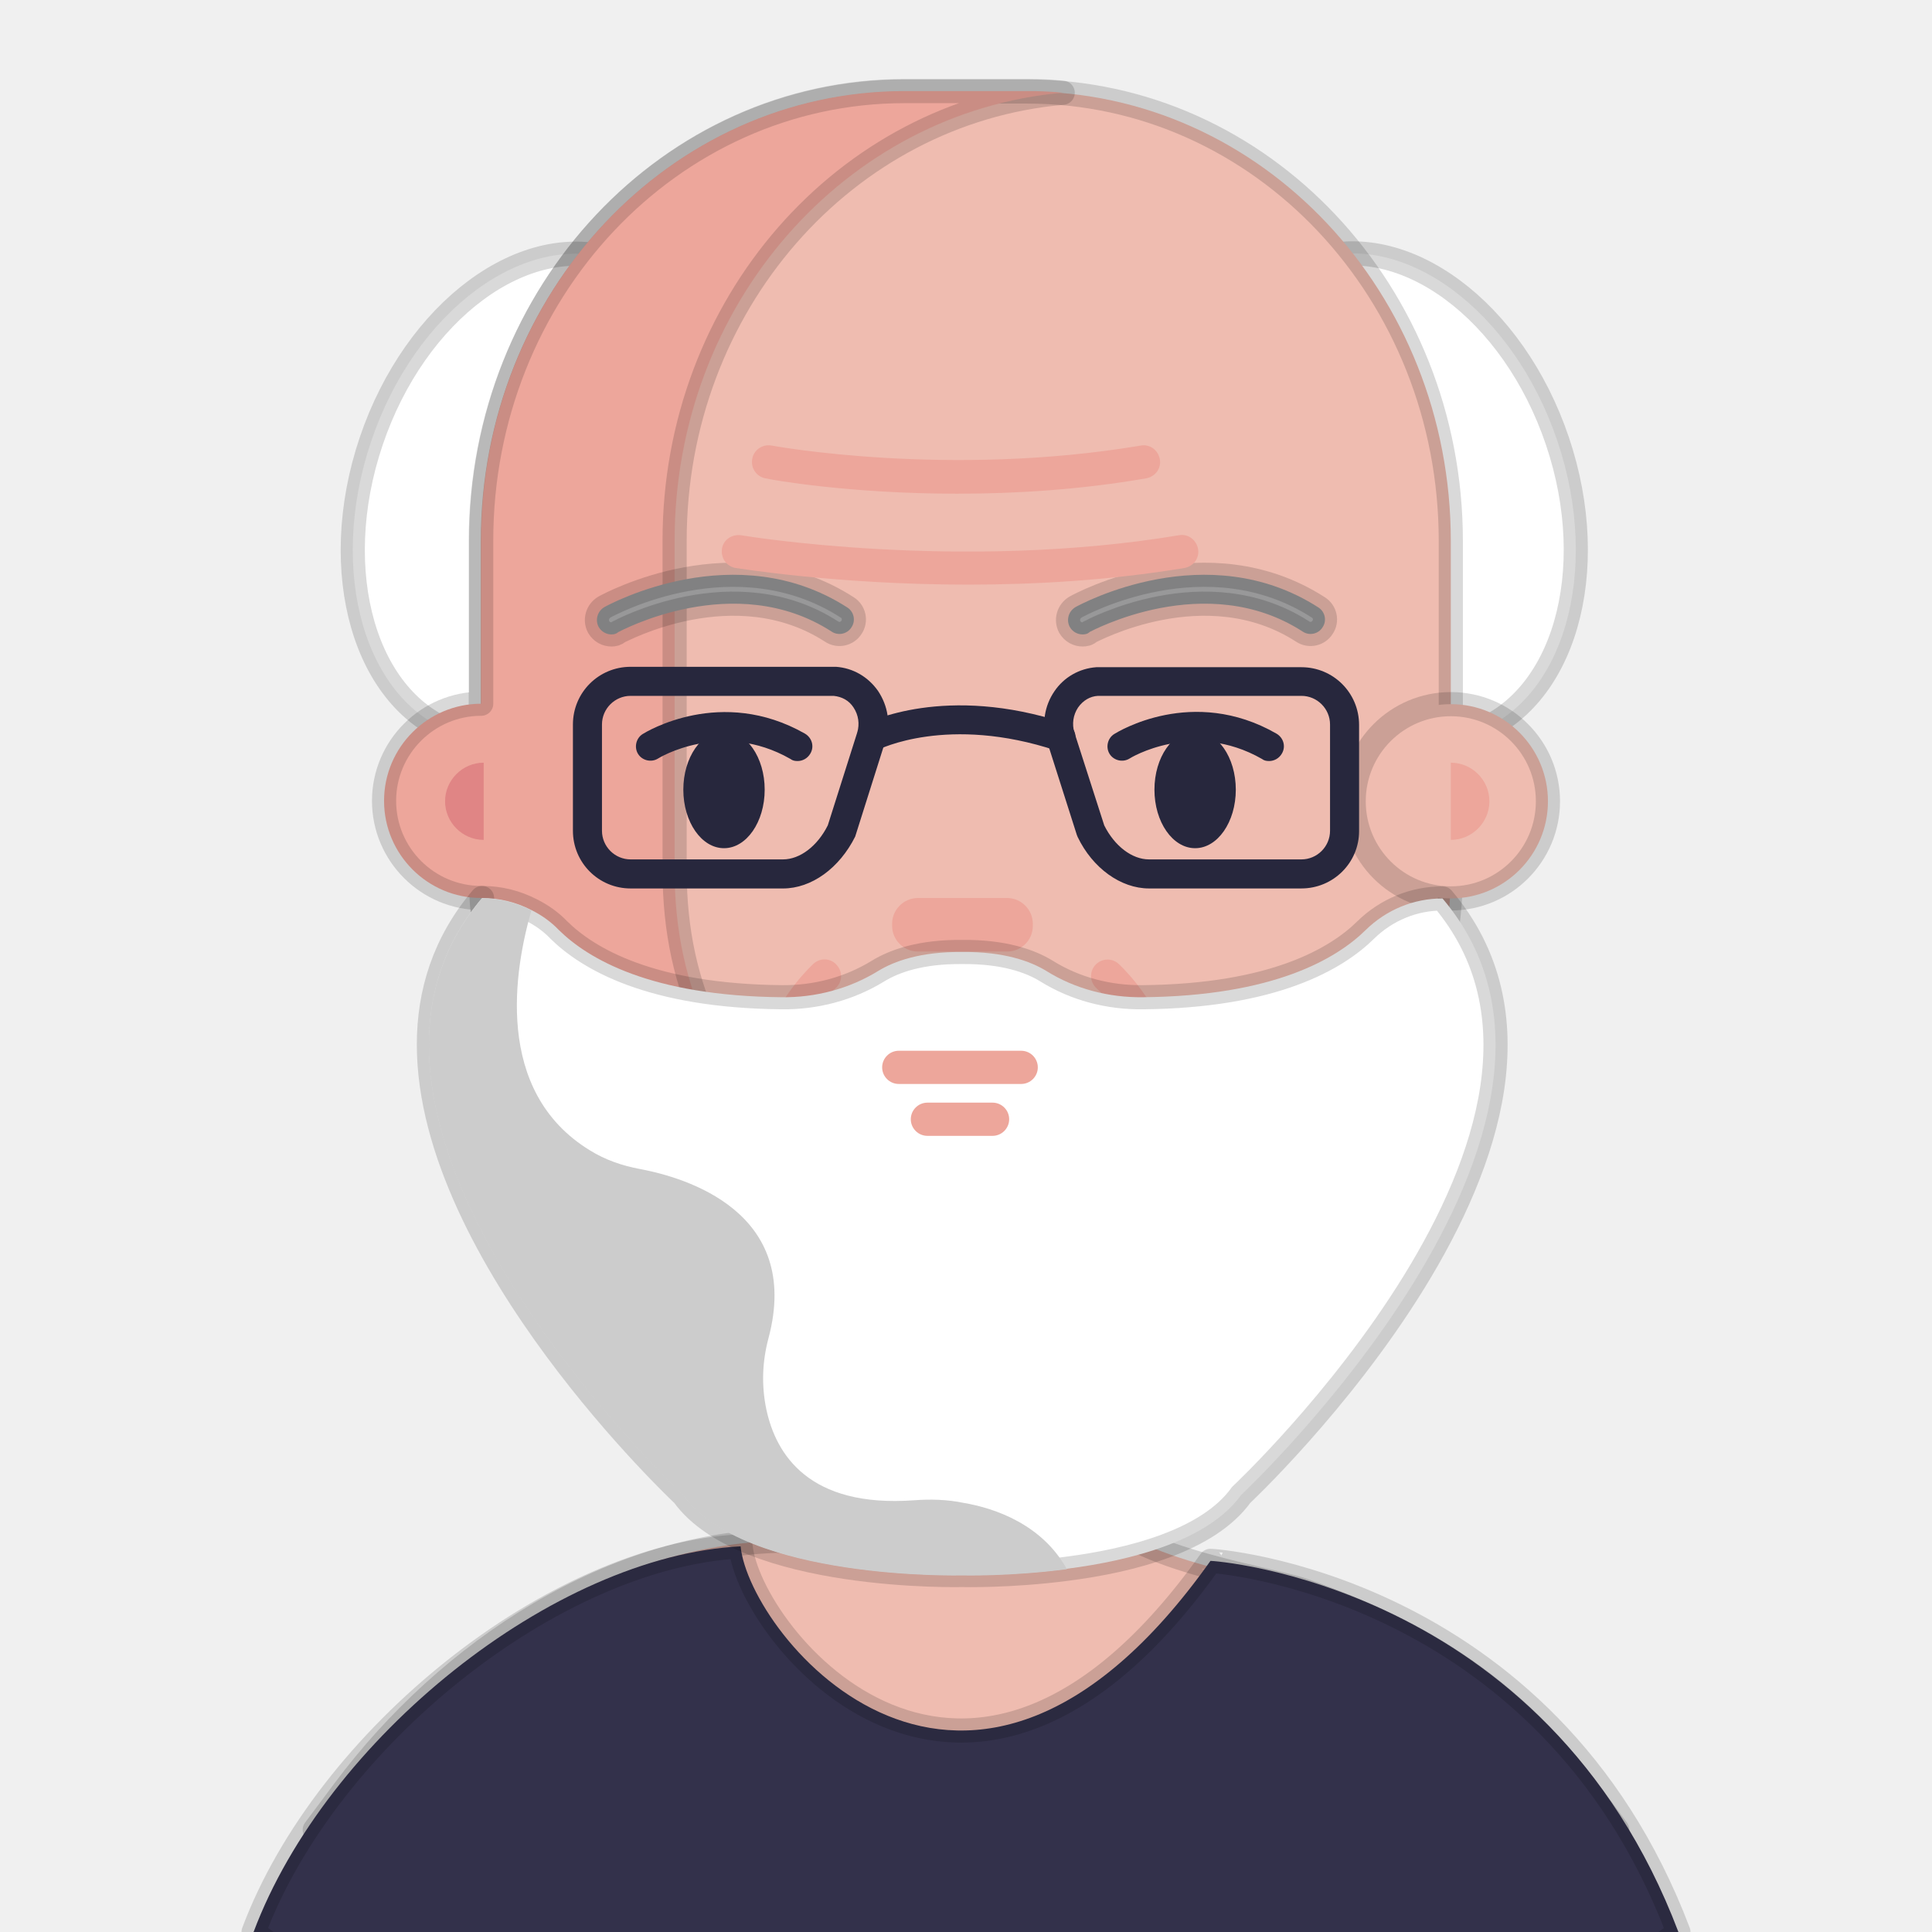
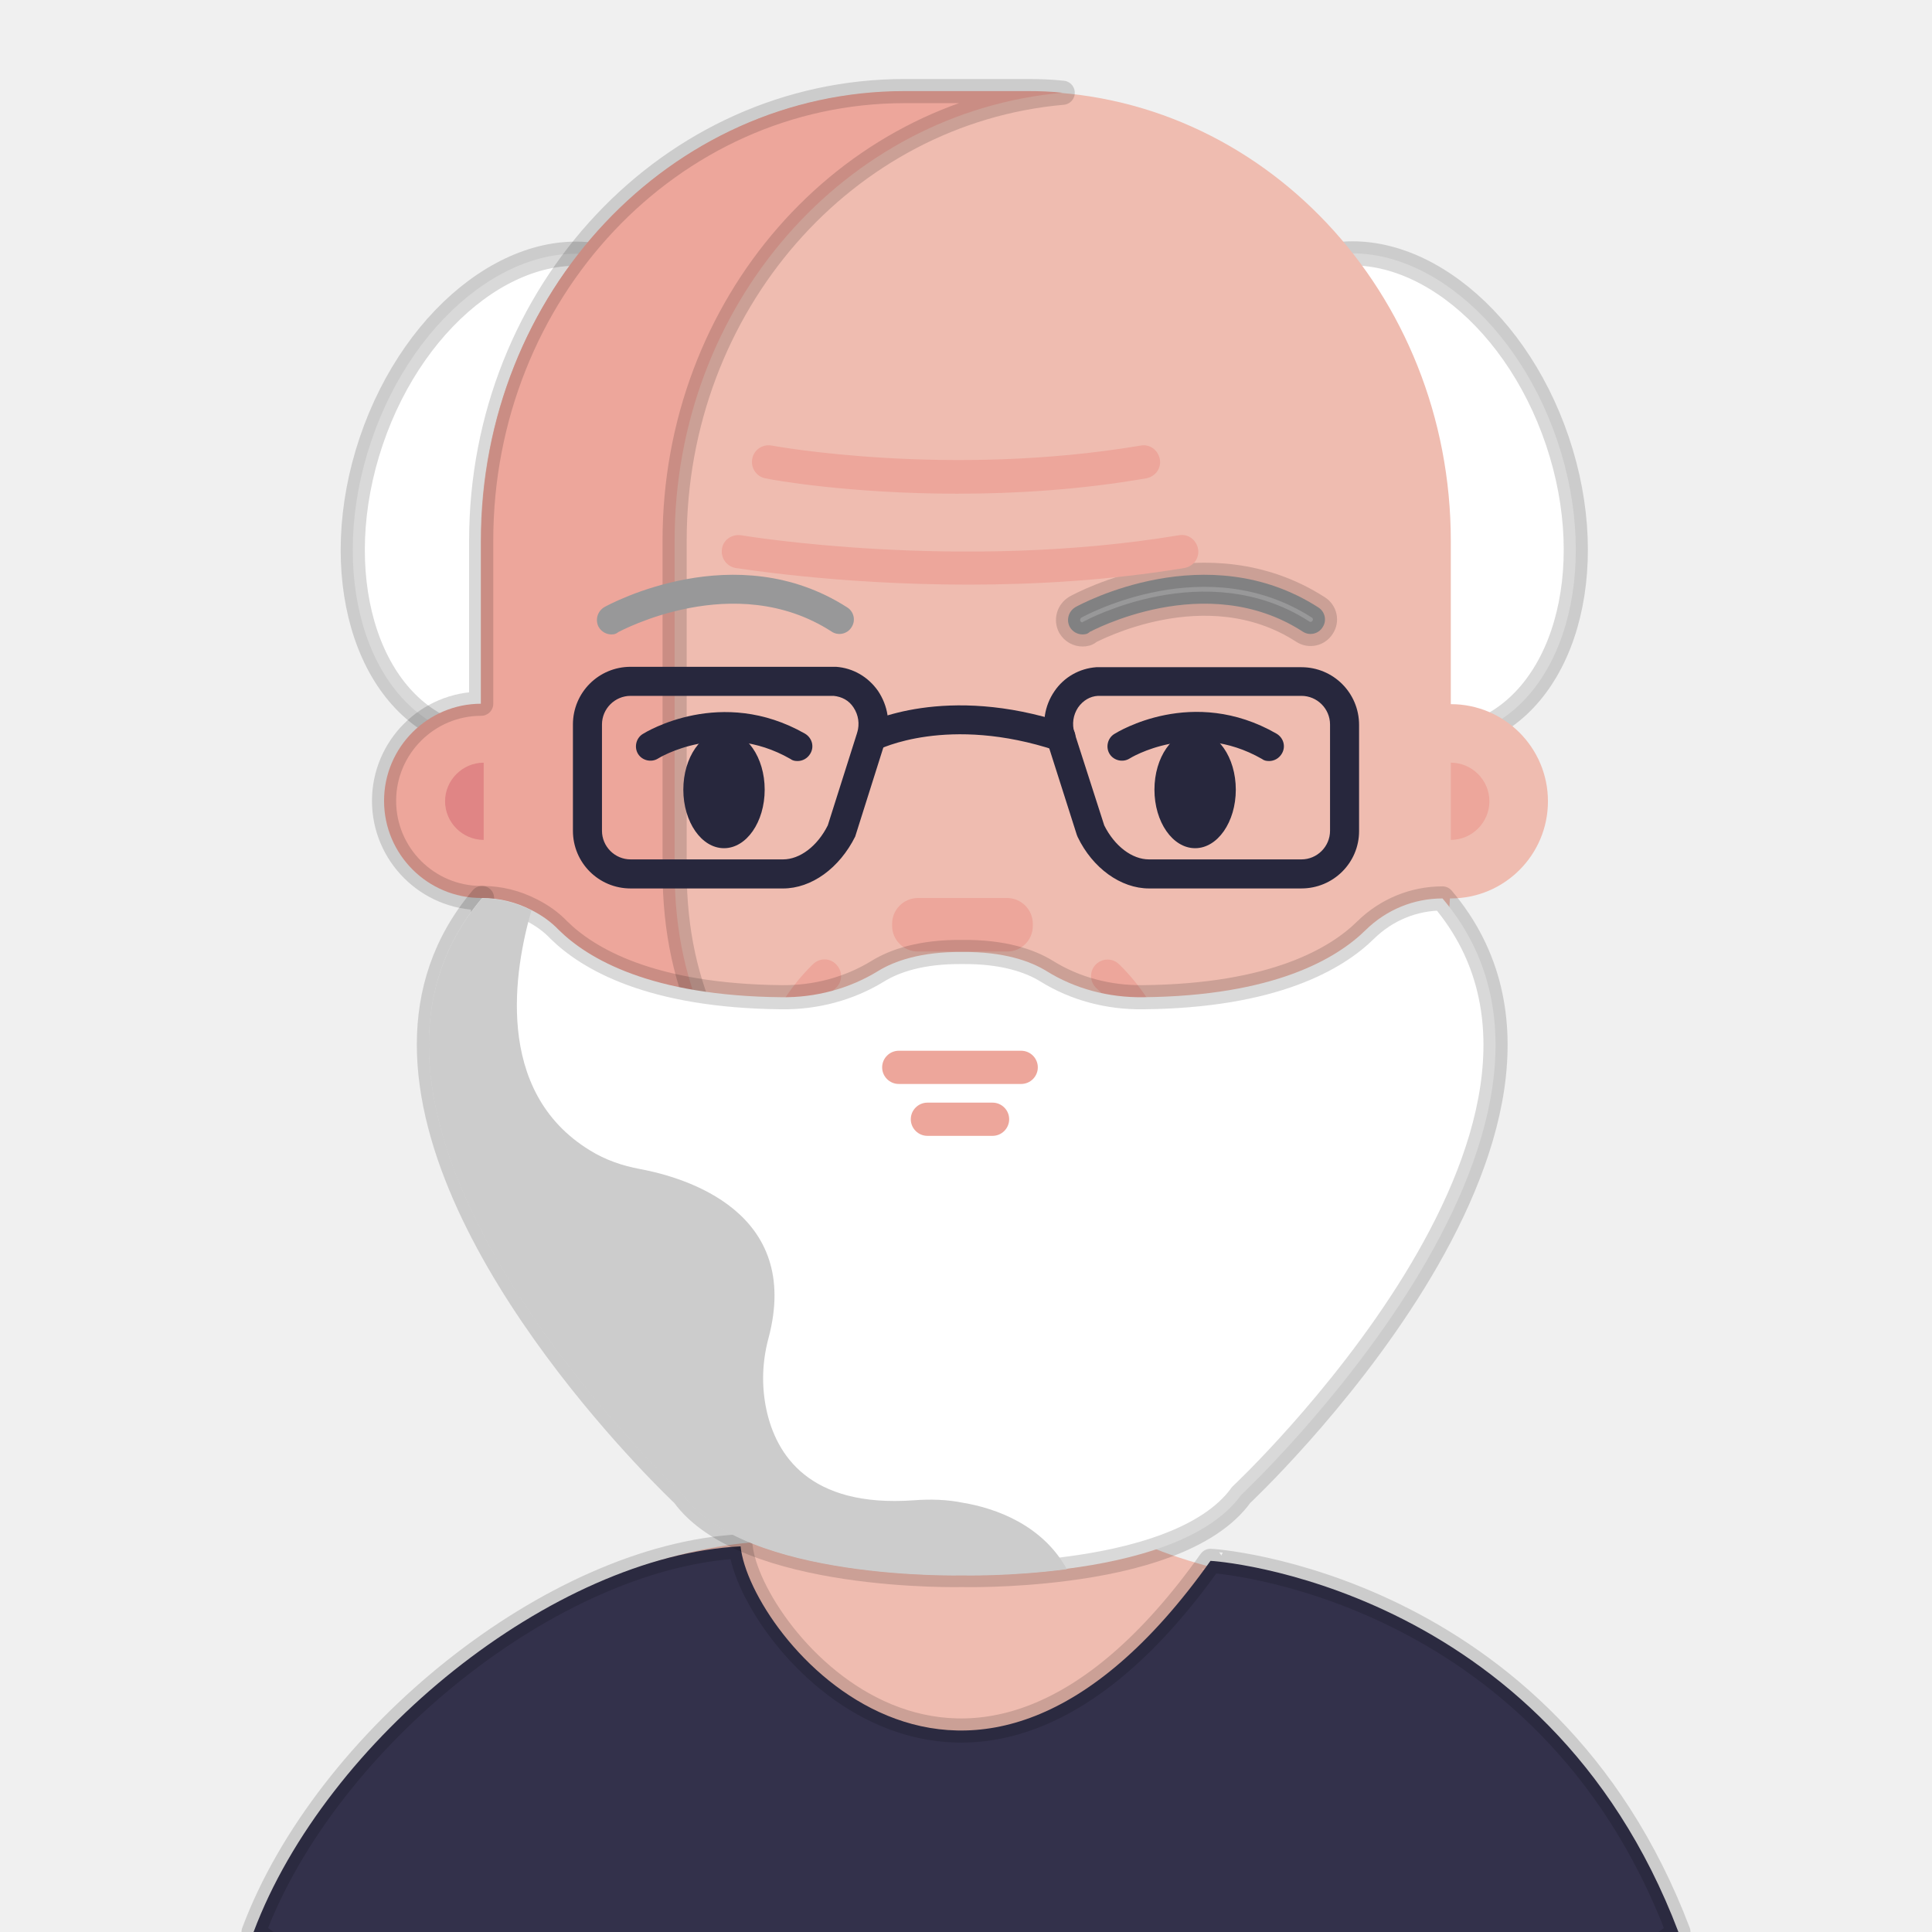
<svg xmlns="http://www.w3.org/2000/svg" id="Layer_1" viewBox="0 0 160 160">
  <defs>
    <style>.cls-1{fill:#ccc;}.cls-2{fill:#989899;}.cls-3{fill:#fff;}.cls-4{fill:#efbcb0;}.cls-5{fill:#33314b;}.cls-6{fill:#eda69b;}.cls-7{fill:#e08585;}.cls-8{fill:#27273d;}</style>
  </defs>
  <g id="Avatars">
    <g id="Artboard">
      <g id="Men">
        <g id="Old-People-Avatar_43">
          <ellipse id="Oval" class="cls-3" cx="44.385" cy="41.154" rx="20.693" ry="14.403" transform="translate(-8.808386 70.03527) rotate(-71.3368)" stroke="#000" stroke-opacity="0.15" stroke-width="2" stroke-linejoin="round" />
          <ellipse id="Oval-2" class="cls-3" cx="115.331" cy="41.129" rx="14.403" ry="20.693" transform="translate(-7.096949 39.06915) rotate(-18.6632)" stroke="#000" stroke-opacity="0.15" stroke-width="2" stroke-linejoin="round" />
-           <path id="Path" class="cls-4" d="M133.934,151.541c-6.084,4.744-12.822,8.663-20.006,11.688H46.072c-7.219-3.025-13.922-6.944-20.006-11.688l2.441-3.266c8.559-11.481,22.275-20.694,37.022-20.694h.206c2.097-.275,3.231-1.409,3.403-3.403v-18.597h21.931v18.597c0,4.469,13.819,6.463,16.878,7.528,9.9,3.472,17.256,8.147,23.547,16.534l2.441,3.3Z" stroke="#000" stroke-opacity="0.15" stroke-width="2" stroke-linejoin="round" />
-           <path id="Path-2" class="cls-4" d="M120.15,44.806v27.328c0,20.384-16.225,26.916-28.05,37.262-7.047,6.153-17.188,6.153-24.234,0-11.825-10.347-28.05-16.878-28.05-37.262v-27.328c0-20.556,15.709-37.228,35.062-37.228h10.175c19.422,0,35.097,16.672,35.097,37.228Z" stroke="#000" stroke-opacity="0.15" stroke-width="2" stroke-linejoin="round" />
+           <path id="Path" class="cls-4" d="M133.934,151.541c-6.084,4.744-12.822,8.663-20.006,11.688H46.072c-7.219-3.025-13.922-6.944-20.006-11.688l2.441-3.266c8.559-11.481,22.275-20.694,37.022-20.694h.206c2.097-.275,3.231-1.409,3.403-3.403v-18.597h21.931v18.597c0,4.469,13.819,6.463,16.878,7.528,9.9,3.472,17.256,8.147,23.547,16.534l2.441,3.3Z" />
+           <path id="Path-2" class="cls-4" d="M120.15,44.806v27.328c0,20.384-16.225,26.916-28.05,37.262-7.047,6.153-17.188,6.153-24.234,0-11.825-10.347-28.05-16.878-28.05-37.262v-27.328c0-20.556,15.709-37.228,35.062-37.228h10.175c19.422,0,35.097,16.672,35.097,37.228Z" />
          <path id="Path-3" class="cls-6" d="M55.869,72.1v-27.328c0-19.525,14.128-35.509,32.141-37.091-.963-.103-1.925-.138-2.922-.138h-10.175c-19.388,0-35.063,16.672-35.063,37.228v13.509c-4.434,0-8.044,3.609-8.044,8.044s3.609,8.044,8.044,8.044h.069c1.169,18.597,16.603,25.025,27.947,34.994,5.775,5.053,13.612,5.981,20.144,2.75-1.444-.722-2.819-1.616-4.125-2.75-11.791-10.347-28.016-16.878-28.016-37.262Z" stroke="#000" stroke-opacity="0.15" stroke-width="2" stroke-linejoin="round" />
-           <circle id="Oval-3" class="cls-4" cx="120.15" cy="66.359" r="8.044" stroke="#000" stroke-opacity="0.15" stroke-width="2" stroke-linejoin="round" />
-           <path class="cls-2" d="M50.644,52.541c-.412,0-.825-.206-1.066-.619-.309-.584-.103-1.306.481-1.65.447-.241,10.863-5.912,20.109.034.55.344.722,1.1.344,1.65-.344.55-1.1.722-1.65.344-8.044-5.191-17.531,0-17.634.034-.206.172-.378.206-.584.206Z" stroke="#000" stroke-opacity="0.15" stroke-width="2" stroke-linejoin="round" />
+           <circle id="Oval-3" class="cls-4" cx="120.15" cy="66.359" r="8.044" />
+           <path class="cls-2" d="M50.644,52.541c-.412,0-.825-.206-1.066-.619-.309-.584-.103-1.306.481-1.65.447-.241,10.863-5.912,20.109.034.55.344.722,1.1.344,1.65-.344.55-1.1.722-1.65.344-8.044-5.191-17.531,0-17.634.034-.206.172-.378.206-.584.206Z" />
          <path class="cls-2" d="M89.659,52.541c-.412,0-.825-.206-1.066-.619-.309-.584-.103-1.306.481-1.65.447-.241,10.863-5.912,20.109.034.55.344.722,1.1.344,1.65-.344.55-1.1.722-1.65.344-8.044-5.191-17.531,0-17.634.034-.172.172-.378.206-.584.206Z" stroke="#000" stroke-opacity="0.15" stroke-width="2" stroke-linejoin="round" />
          <path id="Path-4" class="cls-6" d="M83.403,78.803h-7.391c-1.169,0-2.131-.963-2.131-2.131v-.172c0-1.169.963-2.131,2.131-2.131h7.391c1.169,0,2.131.963,2.131,2.131v.172c0,1.203-.963,2.131-2.131,2.131Z" />
          <path id="Path-5" class="cls-7" d="M40.056,63.162c-1.753,0-3.197,1.444-3.197,3.197s1.444,3.197,3.197,3.197v-6.394Z" />
          <path id="Path-6" class="cls-6" d="M120.15,69.556c1.753,0,3.197-1.444,3.197-3.197s-1.444-3.197-3.197-3.197v6.394Z" />
          <path class="cls-6" d="M80.172,48.416c-10.931,0-19.113-1.375-19.25-1.375-.756-.138-1.238-.825-1.134-1.581.103-.756.825-1.238,1.581-1.134.172.034,18.15,3.025,36.266,0,.756-.138,1.444.378,1.581,1.134.138.756-.378,1.444-1.134,1.581-6.222,1.031-12.409,1.375-17.909,1.375Z" />
          <path class="cls-6" d="M79.313,40.887c-9.075,0-15.503-1.169-15.916-1.272-.756-.138-1.238-.859-1.1-1.616.138-.756.859-1.238,1.616-1.1.138.034,14.644,2.681,30.559,0,.756-.138,1.444.378,1.581,1.134.137.756-.378,1.444-1.134,1.581-5.569.963-10.931,1.272-15.606,1.272Z" />
          <ellipse id="Oval-4" class="cls-8" cx="59.959" cy="65.397" rx="3.369" ry="4.847" />
          <ellipse id="Oval-5" class="cls-8" cx="98.975" cy="65.397" rx="3.369" ry="4.847" />
          <path class="cls-8" d="M66.044,63.025c-.206,0-.412-.034-.584-.172-5.706-3.266-10.931-.069-10.966-.034-.55.344-1.306.172-1.65-.378-.344-.55-.172-1.306.378-1.65.275-.172,6.497-3.987,13.441-.034.584.344.791,1.066.447,1.65-.241.412-.653.619-1.066.619Z" />
          <path class="cls-8" d="M105.094,63.025c-.206,0-.412-.034-.584-.172-5.706-3.266-10.931-.069-10.966-.034-.55.344-1.306.172-1.65-.378-.344-.55-.172-1.306.378-1.65.275-.172,6.497-4.022,13.441-.034.584.344.791,1.066.447,1.65-.241.412-.653.619-1.066.619Z" />
          <path class="cls-6" d="M67.419,101.628c-.412,0-.791-.172-1.066-.516-9.488-11.894.928-21.209,1.031-21.312.584-.516,1.444-.447,1.925.138.516.584.447,1.444-.138,1.925h0c-.344.309-8.525,7.734-.688,17.531.481.584.378,1.444-.206,1.925-.275.206-.55.309-.859.309Z" />
          <path class="cls-6" d="M92.581,101.628c-.309,0-.619-.103-.859-.309-.584-.481-.688-1.341-.206-1.925,7.803-9.797-.344-17.222-.688-17.531-.584-.516-.619-1.375-.138-1.925.516-.584,1.375-.619,1.925-.138.103.103,10.519,9.419,1.031,21.312-.241.309-.653.516-1.066.516Z" />
          <path id="Path-7" class="cls-5" d="M139,160c-15.022,11.963-38.306,10-59,10-20.591,0-44.013,1.825-59-10,6-16,24.831-31.147,40.334-31.938.722,7.391,18.734,29.597,38.912,1.203-.034-.034,27.753,1.734,38.753,30.734Z" stroke="#000" stroke-opacity="0.15" stroke-width="2" stroke-linejoin="round" />
          <path class="cls-8" d="M64.841,73.578h-12.616c-2.647,0-4.778-2.131-4.778-4.778v-8.8c0-2.647,2.131-4.778,4.778-4.778h17.016c1.409.103,2.647.825,3.472,1.994.825,1.238,1.066,2.716.619,4.125l-2.509,7.941c-1.306,2.612-3.609,4.297-5.981,4.297ZM52.225,57.628c-1.306,0-2.372,1.066-2.372,2.372v8.8c0,1.306,1.066,2.372,2.372,2.372h12.616c1.409,0,2.853-1.1,3.713-2.819l2.441-7.7c.206-.688.103-1.444-.309-2.062-.378-.584-.963-.894-1.65-.963h-16.809Z" />
          <path class="cls-8" d="M107.775,73.578h-12.616c-2.338,0-4.675-1.684-5.912-4.263l-.069-.172-2.475-7.769c-.447-1.409-.206-2.922.619-4.125.791-1.169,2.062-1.891,3.472-1.994h16.981c2.647,0,4.778,2.131,4.778,4.778v8.8c0,2.612-2.131,4.744-4.778,4.744ZM91.447,68.353c.859,1.719,2.303,2.819,3.713,2.819h12.616c1.306,0,2.372-1.066,2.372-2.372v-8.8c0-1.306-1.066-2.372-2.372-2.372h-16.844c-.653.034-1.238.378-1.65.963-.412.619-.516,1.375-.309,2.062l2.475,7.7Z" />
          <path class="cls-8" d="M87.872,62.234c-.138,0-.241-.034-.378-.069-9.006-2.991-14.713-.103-14.781-.069-.584.309-1.306.069-1.616-.516-.309-.584-.069-1.306.516-1.616.275-.138,6.669-3.369,16.637-.069.619.206.963.894.756,1.512-.172.481-.653.825-1.134.825Z" />
          <path id="Path-8" class="cls-3" d="M102.791,123.8c-2.716,3.781-9.075,5.431-14.438,6.119-4.709.619-8.662.516-8.662.516,0,0-17.978.447-23.1-6.634,0,0-21.072-19.731-21.072-37.297,0-4.297,1.272-8.456,4.4-12.134,1.444,0,2.819.344,4.091.997.825.412,1.616.963,2.269,1.65,2.406,2.372,7.597,5.466,18.459,5.569,2.784.034,5.569-.688,7.975-2.166,1.341-.825,3.541-1.616,6.978-1.581,3.438-.034,5.638.756,6.978,1.581,2.372,1.478,5.156,2.2,7.975,2.166,10.863-.103,16.053-3.197,18.459-5.569,1.719-1.684,3.988-2.612,6.359-2.612,15.95,18.838-16.672,49.397-16.672,49.397Z" stroke="#000" stroke-opacity="0.15" stroke-width="2" stroke-linejoin="round" />
          <path class="cls-6" d="M84.572,89.769h-10.141c-.756,0-1.375-.619-1.375-1.375s.619-1.375,1.375-1.375h10.141c.756,0,1.375.619,1.375,1.375s-.619,1.375-1.375,1.375Z" />
          <path class="cls-6" d="M82.2,94.066h-5.397c-.756,0-1.375-.619-1.375-1.375s.619-1.375,1.375-1.375h5.397c.756,0,1.375.619,1.375,1.375s-.619,1.375-1.375,1.375Z" />
          <path id="Path-9" class="cls-1" d="M88.353,129.953c-4.709.619-8.662.516-8.662.516,0,0-17.978.447-23.1-6.634,0,0-21.072-19.731-21.072-37.297,0-4.297,1.272-8.456,4.4-12.134,1.444,0,2.819.344,4.091.997-1.375,4.744-3.197,14.953,4.847,19.869,1.272.791,2.681,1.272,4.159,1.547,3.678.688,13.441,3.506,10.622,14.025-.516,1.925-.584,3.919-.172,5.878.791,3.713,3.506,8.147,12.203,7.528,1.375-.103,2.75-.069,4.091.206,2.681.447,6.566,1.822,8.594,5.5Z" />
        </g>
      </g>
    </g>
  </g>
</svg>
